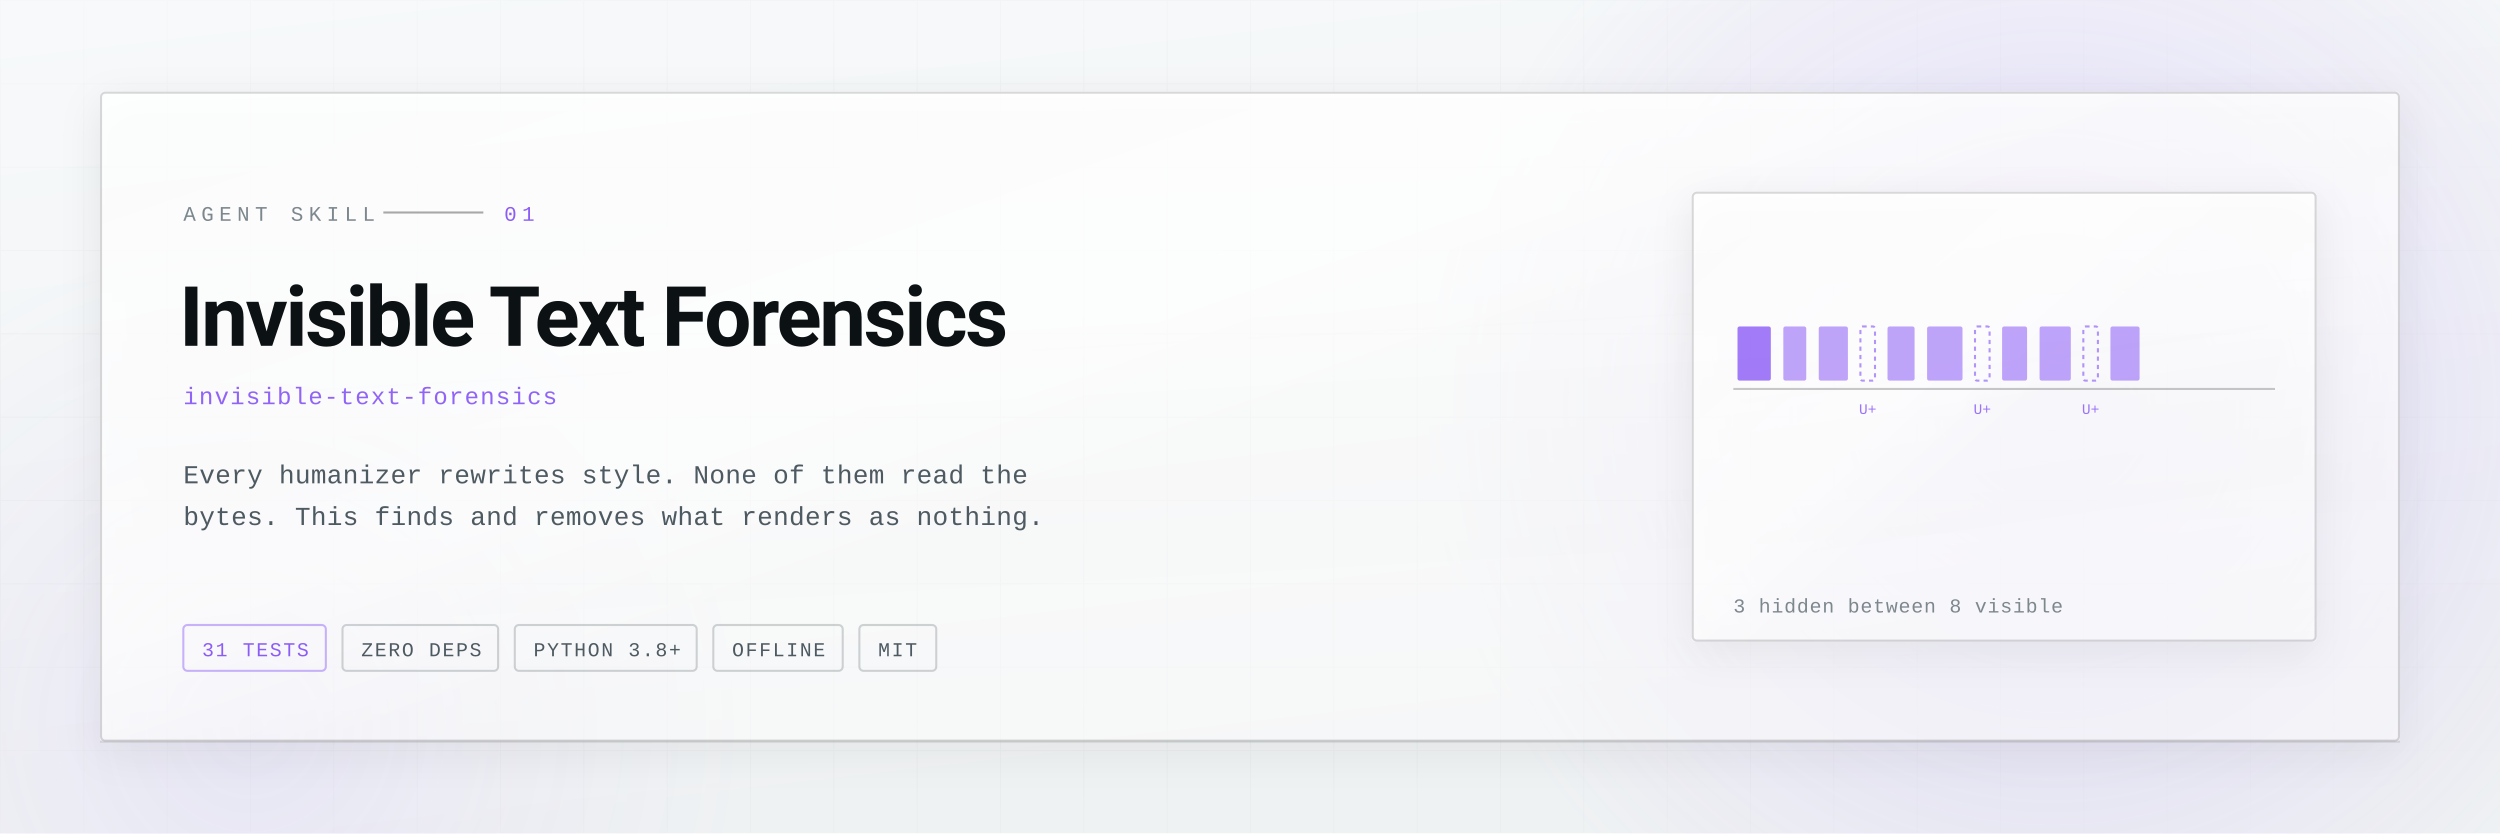
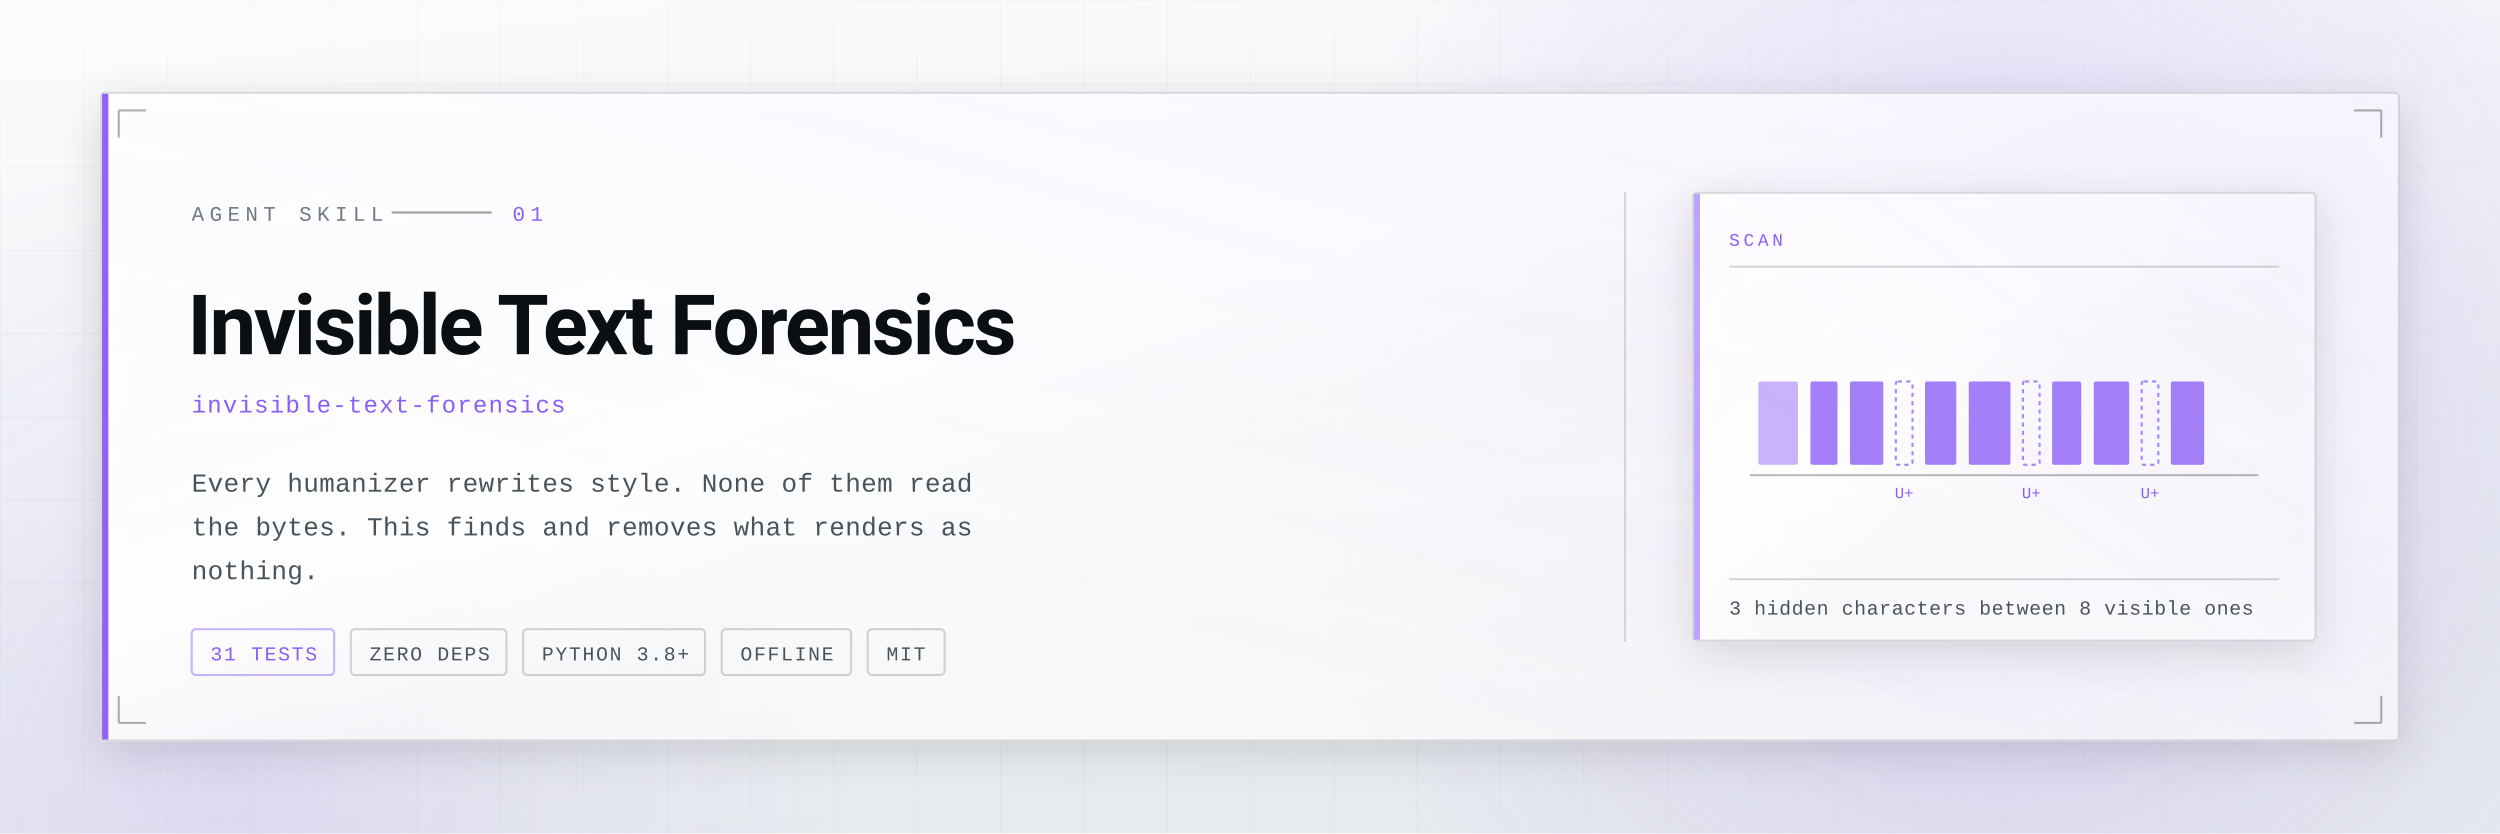
<svg xmlns="http://www.w3.org/2000/svg" width="1200" height="400" viewBox="0 0 1200 400" role="img">
  <defs>
    <linearGradient id="bg1" x1="0" y1="0" x2="0.35" y2="1">
-       <stop offset="0" stop-color="#F7F9FA" />
-       <stop offset="1" stop-color="#EFF2F3" />
+       <stop offset="0" stop-color="#FBFCFD" />
+       <stop offset="1" stop-color="#E7EBEE" />
    </linearGradient>
    <pattern id="grid2" width="40" height="40" patternUnits="userSpaceOnUse">
-       <path d="M 40 0 L 0 0 0 40" fill="none" stroke="#0A0C0E" stroke-opacity="0.050" stroke-width="1" />
+       <path d="M 40 0 L 0 0 0 40" fill="none" stroke="#0A0C0E" stroke-opacity="0.070" stroke-width="1" />
    </pattern>
    <radialGradient id="gmask3" cx="0.42" cy="0.5" r="0.75">
      <stop offset="0" stop-color="#fff" stop-opacity="1" />
      <stop offset="1" stop-color="#fff" stop-opacity="0" />
    </radialGradient>
    <mask id="gmask3m">
      <rect width="1200" height="400" fill="url(#gmask3)" />
    </mask>
    <radialGradient id="glow4" cx="0.5" cy="0.5" r="0.5">
-       <stop offset="0" stop-color="#8B5CF6" stop-opacity="0.260" />
-       <stop offset="0.55" stop-color="#8B5CF6" stop-opacity="0.091" />
+       <stop offset="0" stop-color="#8B5CF6" stop-opacity="0.300" />
+       <stop offset="0.55" stop-color="#8B5CF6" stop-opacity="0.105" />
      <stop offset="1" stop-color="#8B5CF6" stop-opacity="0" />
    </radialGradient>
    <radialGradient id="glow5" cx="0.5" cy="0.5" r="0.5">
-       <stop offset="0" stop-color="#8B5CF6" stop-opacity="0.091" />
-       <stop offset="0.55" stop-color="#8B5CF6" stop-opacity="0.032" />
+       <stop offset="0" stop-color="#8B5CF6" stop-opacity="0.135" />
+       <stop offset="0.55" stop-color="#8B5CF6" stop-opacity="0.047" />
      <stop offset="1" stop-color="#8B5CF6" stop-opacity="0" />
    </radialGradient>
    <linearGradient id="pane6" x1="0" y1="0" x2="0.2" y2="1">
-       <stop offset="0" stop-color="#FFFFFF" stop-opacity="0.820" />
-       <stop offset="1" stop-color="#FFFFFF" stop-opacity="0.550" />
+       <stop offset="0" stop-color="#FFFFFF" stop-opacity="0.950" />
+       <stop offset="1" stop-color="#FFFFFF" stop-opacity="0.740" />
    </linearGradient>
    <filter id="sh7" x="-20%" y="-20%" width="140%" height="160%">
-       <feDropShadow dx="0" dy="6" stdDeviation="10" flood-color="#0A0C0E" flood-opacity="0.100" />
+       <feDropShadow dx="0" dy="6" stdDeviation="10" flood-color="#0A0C0E" flood-opacity="0.160" />
    </filter>
    <linearGradient id="sheen8" x1="0" y1="0" x2="1" y2="0.8">
      <stop offset="0" stop-color="#FFFFFF" stop-opacity="0" />
-       <stop offset="0.42" stop-color="#FFFFFF" stop-opacity="0.495" />
+       <stop offset="0.42" stop-color="#FFFFFF" stop-opacity="0.765" />
      <stop offset="0.56" stop-color="#FFFFFF" stop-opacity="0" />
    </linearGradient>
    <clipPath id="clip9">
      <rect x="48.0" y="44.0" width="1104.0" height="312.0" rx="2" />
    </clipPath>
    <linearGradient id="edge10" x1="0" y1="0" x2="1" y2="0">
      <stop offset="0" stop-color="#FFFFFF" stop-opacity="0" />
-       <stop offset="0.25" stop-color="#FFFFFF" stop-opacity="1.210" />
-       <stop offset="0.75" stop-color="#FFFFFF" stop-opacity="0.440" />
+       <stop offset="0.25" stop-color="#FFFFFF" stop-opacity="1.870" />
+       <stop offset="0.75" stop-color="#FFFFFF" stop-opacity="0.680" />
      <stop offset="1" stop-color="#FFFFFF" stop-opacity="0" />
    </linearGradient>
-     <linearGradient id="pane11" x1="0" y1="0" x2="0.2" y2="1">
-       <stop offset="0" stop-color="#FFFFFF" stop-opacity="0.820" />
-       <stop offset="1" stop-color="#FFFFFF" stop-opacity="0.550" />
+     <linearGradient id="tint11" x1="1" y1="0" x2="0" y2="1">
+       <stop offset="0" stop-color="#8B5CF6" stop-opacity="0.055" />
+       <stop offset="0.7" stop-color="#8B5CF6" stop-opacity="0" />
    </linearGradient>
-     <filter id="sh12" x="-20%" y="-20%" width="140%" height="160%">
-       <feDropShadow dx="0" dy="6" stdDeviation="10" flood-color="#0A0C0E" flood-opacity="0.100" />
+     <linearGradient id="pane12" x1="0" y1="0" x2="0.2" y2="1">
+       <stop offset="0" stop-color="#FFFFFF" stop-opacity="0.950" />
+       <stop offset="1" stop-color="#FFFFFF" stop-opacity="0.740" />
+     </linearGradient>
+     <filter id="sh13" x="-20%" y="-20%" width="140%" height="160%">
+       <feDropShadow dx="0" dy="6" stdDeviation="10" flood-color="#0A0C0E" flood-opacity="0.160" />
    </filter>
-     <linearGradient id="sheen13" x1="0" y1="0" x2="1" y2="0.8">
+     <linearGradient id="sheen14" x1="0" y1="0" x2="1" y2="0.8">
      <stop offset="0" stop-color="#FFFFFF" stop-opacity="0" />
-       <stop offset="0.42" stop-color="#FFFFFF" stop-opacity="0.495" />
+       <stop offset="0.42" stop-color="#FFFFFF" stop-opacity="0.765" />
      <stop offset="0.56" stop-color="#FFFFFF" stop-opacity="0" />
    </linearGradient>
-     <clipPath id="clip14">
+     <clipPath id="clip15">
      <rect x="812.0" y="92.0" width="300.0" height="216.0" rx="2" />
    </clipPath>
-     <linearGradient id="edge15" x1="0" y1="0" x2="1" y2="0">
+     <linearGradient id="edge16" x1="0" y1="0" x2="1" y2="0">
      <stop offset="0" stop-color="#FFFFFF" stop-opacity="0" />
-       <stop offset="0.25" stop-color="#FFFFFF" stop-opacity="1.210" />
-       <stop offset="0.75" stop-color="#FFFFFF" stop-opacity="0.440" />
+       <stop offset="0.25" stop-color="#FFFFFF" stop-opacity="1.870" />
+       <stop offset="0.75" stop-color="#FFFFFF" stop-opacity="0.680" />
      <stop offset="1" stop-color="#FFFFFF" stop-opacity="0" />
+     </linearGradient>
+     <linearGradient id="tint17" x1="1" y1="0" x2="0" y2="1">
+       <stop offset="0" stop-color="#8B5CF6" stop-opacity="0.055" />
+       <stop offset="0.7" stop-color="#8B5CF6" stop-opacity="0" />
    </linearGradient>
  </defs>
  <rect width="1200" height="400" fill="url(#bg1)" />
  <rect width="1200" height="400" fill="url(#grid2)" mask="url(#gmask3m)" />
-   <circle cx="985.0" cy="196.0" r="300.0" fill="url(#glow4)" />
-   <circle cx="120.0" cy="350.0" r="240.0" fill="url(#glow5)" />
+   <circle cx="960.0" cy="200.0" r="340.0" fill="url(#glow4)" />
+   <circle cx="110.0" cy="372.0" r="300.0" fill="url(#glow5)" />
  <rect x="48.0" y="44.0" width="1104.0" height="312.0" rx="2" fill="url(#pane6)" filter="url(#sh7)" />
  <g clip-path="url(#clip9)">
    <rect x="48.0" y="44.0" width="1104.0" height="312.0" fill="url(#sheen8)" />
  </g>
  <rect x="48.0" y="44.0" width="1104.0" height="1" fill="url(#edge10)" />
-   <rect x="48.5" y="44.5" width="1103.0" height="311.0" rx="2" fill="none" stroke="#0A0C0E" stroke-opacity="0.160" stroke-width="1" />
-   <text x="88.0" y="106.0" font-family="ui-monospace, SFMono-Regular, Menlo, Consolas, &quot;Liberation Mono&quot;, monospace" font-size="10.0" font-weight="400" fill="#7C878E" text-anchor="start" letter-spacing="2.60">AGENT SKILL</text>
-   <line x1="184.0" y1="102.0" x2="232.0" y2="102.0" stroke="#0A0C0E" stroke-opacity="0.350" stroke-width="1.0" />
-   <text x="242.0" y="106.0" font-family="ui-monospace, SFMono-Regular, Menlo, Consolas, &quot;Liberation Mono&quot;, monospace" font-size="10.0" font-weight="400" fill="#8B5CF6" text-anchor="start" letter-spacing="2.60">01</text>
-   <text x="86.0" y="166.0" font-family="system-ui, -apple-system, &quot;Segoe UI&quot;, Roboto, Helvetica, Arial, sans-serif" font-size="40.0" font-weight="700" fill="#0C1114" text-anchor="start" letter-spacing="-1.10">Invisible Text Forensics</text>
-   <text x="88.0" y="194.0" font-family="ui-monospace, SFMono-Regular, Menlo, Consolas, &quot;Liberation Mono&quot;, monospace" font-size="11.5" font-weight="400" fill="#8B5CF6" text-anchor="start" letter-spacing="0.60" opacity="0.95">invisible-text-forensics</text>
-   <text x="88.0" y="232.0" font-family="ui-monospace, SFMono-Regular, Menlo, Consolas, &quot;Liberation Mono&quot;, monospace" font-size="12.5" font-weight="400" fill="#4E5A61" text-anchor="start" letter-spacing="0.15">Every humanizer rewrites style. None of them read the</text>
-   <text x="88.0" y="252.0" font-family="ui-monospace, SFMono-Regular, Menlo, Consolas, &quot;Liberation Mono&quot;, monospace" font-size="12.5" font-weight="400" fill="#4E5A61" text-anchor="start" letter-spacing="0.15">bytes. This finds and removes what renders as nothing.</text>
-   <rect x="88.0" y="300.0" width="68.4" height="22" rx="2" fill="none" stroke="#8B5CF6" stroke-opacity="0.450" />
-   <text x="97.0" y="315.0" font-family="ui-monospace, SFMono-Regular, Menlo, Consolas, &quot;Liberation Mono&quot;, monospace" font-size="9.5" font-weight="400" fill="#8B5CF6" text-anchor="start" letter-spacing="0.80">31 TESTS</text>
-   <rect x="164.4" y="300.0" width="74.7" height="22" rx="2" fill="none" stroke="#4E5A61" stroke-opacity="0.256" />
-   <text x="173.4" y="315.0" font-family="ui-monospace, SFMono-Regular, Menlo, Consolas, &quot;Liberation Mono&quot;, monospace" font-size="9.5" font-weight="400" fill="#4E5A61" text-anchor="start" letter-spacing="0.80">ZERO DEPS</text>
-   <rect x="247.1" y="300.0" width="87.3" height="22" rx="2" fill="none" stroke="#4E5A61" stroke-opacity="0.256" />
-   <text x="256.1" y="315.0" font-family="ui-monospace, SFMono-Regular, Menlo, Consolas, &quot;Liberation Mono&quot;, monospace" font-size="9.5" font-weight="400" fill="#4E5A61" text-anchor="start" letter-spacing="0.80">PYTHON 3.8+</text>
-   <rect x="342.4" y="300.0" width="62.1" height="22" rx="2" fill="none" stroke="#4E5A61" stroke-opacity="0.256" />
-   <text x="351.4" y="315.0" font-family="ui-monospace, SFMono-Regular, Menlo, Consolas, &quot;Liberation Mono&quot;, monospace" font-size="9.5" font-weight="400" fill="#4E5A61" text-anchor="start" letter-spacing="0.80">OFFLINE</text>
-   <rect x="412.5" y="300.0" width="36.9" height="22" rx="2" fill="none" stroke="#4E5A61" stroke-opacity="0.256" />
-   <text x="421.5" y="315.0" font-family="ui-monospace, SFMono-Regular, Menlo, Consolas, &quot;Liberation Mono&quot;, monospace" font-size="9.5" font-weight="400" fill="#4E5A61" text-anchor="start" letter-spacing="0.80">MIT</text>
-   <rect x="812.0" y="92.0" width="300.0" height="216.0" rx="2" fill="url(#pane11)" filter="url(#sh12)" />
-   <g clip-path="url(#clip14)">
-     <rect x="812.0" y="92.0" width="300.0" height="216.0" fill="url(#sheen13)" />
+   <rect x="48.0" y="44.0" width="1104.0" height="312.0" rx="2" fill="url(#tint11)" />
+   <rect x="48.5" y="44.5" width="1103.0" height="311.0" rx="2" fill="none" stroke="#0A0C0E" stroke-opacity="0.150" stroke-width="1" />
+   <rect x="49.0" y="45.0" width="3" height="310.0" fill="#8B5CF6" fill-opacity="0.95" />
+   <path d="M 57.0 53.0 h 13.0 M 57.0 53.0 v 13.0" stroke="#0A0C0E" stroke-opacity="0.330" stroke-width="1" />
+   <path d="M 1143.0 53.0 h -13.0 M 1143.0 53.0 v 13.0" stroke="#0A0C0E" stroke-opacity="0.330" stroke-width="1" />
+   <path d="M 57.0 347.0 h 13.0 M 57.0 347.0 v -13.0" stroke="#0A0C0E" stroke-opacity="0.330" stroke-width="1" />
+   <path d="M 1143.0 347.0 h -13.0 M 1143.0 347.0 v -13.0" stroke="#0A0C0E" stroke-opacity="0.330" stroke-width="1" />
+   <text x="92.0" y="106.0" font-family="ui-monospace, SFMono-Regular, Menlo, Consolas, &quot;Liberation Mono&quot;, monospace" font-size="10.0" font-weight="400" fill="#6E7A81" text-anchor="start" letter-spacing="2.60">AGENT SKILL</text>
+   <line x1="188.0" y1="102.0" x2="236.0" y2="102.0" stroke="#0A0C0E" stroke-opacity="0.400" stroke-width="1.0" />
+   <text x="246.0" y="106.0" font-family="ui-monospace, SFMono-Regular, Menlo, Consolas, &quot;Liberation Mono&quot;, monospace" font-size="10.0" font-weight="400" fill="#8B5CF6" text-anchor="start" letter-spacing="2.60">01</text>
+   <text x="90.0" y="170.0" font-family="system-ui, -apple-system, &quot;Segoe UI&quot;, Roboto, Helvetica, Arial, sans-serif" font-size="40.0" font-weight="700" fill="#0A0F13" text-anchor="start" letter-spacing="-1.10">Invisible Text Forensics</text>
+   <text x="92.0" y="198.0" font-family="ui-monospace, SFMono-Regular, Menlo, Consolas, &quot;Liberation Mono&quot;, monospace" font-size="11.5" font-weight="400" fill="#8B5CF6" text-anchor="start" letter-spacing="0.60">invisible-text-forensics</text>
+   <text x="92.0" y="236.0" font-family="ui-monospace, SFMono-Regular, Menlo, Consolas, &quot;Liberation Mono&quot;, monospace" font-size="12.5" font-weight="400" fill="#48545B" text-anchor="start" letter-spacing="0.15">Every humanizer rewrites style. None of them read</text>
+   <text x="92.0" y="257.0" font-family="ui-monospace, SFMono-Regular, Menlo, Consolas, &quot;Liberation Mono&quot;, monospace" font-size="12.5" font-weight="400" fill="#48545B" text-anchor="start" letter-spacing="0.15">the bytes. This finds and removes what renders as</text>
+   <text x="92.0" y="278.0" font-family="ui-monospace, SFMono-Regular, Menlo, Consolas, &quot;Liberation Mono&quot;, monospace" font-size="12.5" font-weight="400" fill="#48545B" text-anchor="start" letter-spacing="0.15">nothing.</text>
+   <rect x="92.0" y="302.0" width="68.4" height="22" rx="2" fill="none" stroke="#8B5CF6" stroke-opacity="0.450" />
+   <text x="101.0" y="317.0" font-family="ui-monospace, SFMono-Regular, Menlo, Consolas, &quot;Liberation Mono&quot;, monospace" font-size="9.5" font-weight="400" fill="#8B5CF6" text-anchor="start" letter-spacing="0.80">31 TESTS</text>
+   <rect x="168.4" y="302.0" width="74.7" height="22" rx="2" fill="none" stroke="#48545B" stroke-opacity="0.240" />
+   <text x="177.4" y="317.0" font-family="ui-monospace, SFMono-Regular, Menlo, Consolas, &quot;Liberation Mono&quot;, monospace" font-size="9.5" font-weight="400" fill="#48545B" text-anchor="start" letter-spacing="0.80">ZERO DEPS</text>
+   <rect x="251.1" y="302.0" width="87.3" height="22" rx="2" fill="none" stroke="#48545B" stroke-opacity="0.240" />
+   <text x="260.1" y="317.0" font-family="ui-monospace, SFMono-Regular, Menlo, Consolas, &quot;Liberation Mono&quot;, monospace" font-size="9.5" font-weight="400" fill="#48545B" text-anchor="start" letter-spacing="0.80">PYTHON 3.8+</text>
+   <rect x="346.4" y="302.0" width="62.1" height="22" rx="2" fill="none" stroke="#48545B" stroke-opacity="0.240" />
+   <text x="355.4" y="317.0" font-family="ui-monospace, SFMono-Regular, Menlo, Consolas, &quot;Liberation Mono&quot;, monospace" font-size="9.5" font-weight="400" fill="#48545B" text-anchor="start" letter-spacing="0.80">OFFLINE</text>
+   <rect x="416.5" y="302.0" width="36.9" height="22" rx="2" fill="none" stroke="#48545B" stroke-opacity="0.240" />
+   <text x="425.5" y="317.0" font-family="ui-monospace, SFMono-Regular, Menlo, Consolas, &quot;Liberation Mono&quot;, monospace" font-size="9.5" font-weight="400" fill="#48545B" text-anchor="start" letter-spacing="0.80">MIT</text>
+   <line x1="780.0" y1="92.0" x2="780.0" y2="308.0" stroke="#0A0C0E" stroke-opacity="0.140" stroke-width="1.0" />
+   <rect x="812.0" y="92.0" width="300.0" height="216.0" rx="2" fill="url(#pane12)" filter="url(#sh13)" />
+   <g clip-path="url(#clip15)">
+     <rect x="812.0" y="92.0" width="300.0" height="216.0" fill="url(#sheen14)" />
  </g>
-   <rect x="812.0" y="92.0" width="300.0" height="1" fill="url(#edge15)" />
-   <rect x="812.5" y="92.5" width="299.0" height="215.0" rx="2" fill="none" stroke="#0A0C0E" stroke-opacity="0.160" stroke-width="1" />
-   <rect x="834.0" y="156.7" width="16.0" height="26.0" rx="1" fill="#8B5CF6" fill-opacity="0.80" />
-   <rect x="856.0" y="156.7" width="11.0" height="26.0" rx="1" fill="#8B5CF6" fill-opacity="0.55" />
-   <rect x="873.0" y="156.7" width="14.0" height="26.0" rx="1" fill="#8B5CF6" fill-opacity="0.55" />
-   <rect x="893.0" y="156.7" width="7.0" height="26.0" rx="1" fill="none" stroke="#8B5CF6" stroke-opacity="0.65" stroke-width="1" stroke-dasharray="2 2" />
-   <text x="896.5" y="198.7" font-family="ui-monospace, SFMono-Regular, Menlo, Consolas, &quot;Liberation Mono&quot;, monospace" font-size="7.0" font-weight="400" fill="#8B5CF6" text-anchor="middle" opacity="0.85">U+</text>
-   <rect x="906.0" y="156.7" width="13.0" height="26.0" rx="1" fill="#8B5CF6" fill-opacity="0.55" />
-   <rect x="925.0" y="156.7" width="17.0" height="26.0" rx="1" fill="#8B5CF6" fill-opacity="0.55" />
-   <rect x="948.0" y="156.7" width="7.0" height="26.0" rx="1" fill="none" stroke="#8B5CF6" stroke-opacity="0.65" stroke-width="1" stroke-dasharray="2 2" />
-   <text x="951.5" y="198.7" font-family="ui-monospace, SFMono-Regular, Menlo, Consolas, &quot;Liberation Mono&quot;, monospace" font-size="7.0" font-weight="400" fill="#8B5CF6" text-anchor="middle" opacity="0.85">U+</text>
-   <rect x="961.0" y="156.7" width="12.0" height="26.0" rx="1" fill="#8B5CF6" fill-opacity="0.55" />
-   <rect x="979.0" y="156.7" width="15.0" height="26.0" rx="1" fill="#8B5CF6" fill-opacity="0.55" />
-   <rect x="1000.0" y="156.7" width="7.0" height="26.0" rx="1" fill="none" stroke="#8B5CF6" stroke-opacity="0.65" stroke-width="1" stroke-dasharray="2 2" />
-   <text x="1003.5" y="198.7" font-family="ui-monospace, SFMono-Regular, Menlo, Consolas, &quot;Liberation Mono&quot;, monospace" font-size="7.0" font-weight="400" fill="#8B5CF6" text-anchor="middle" opacity="0.85">U+</text>
-   <rect x="1013.0" y="156.7" width="14.0" height="26.0" rx="1" fill="#8B5CF6" fill-opacity="0.55" />
-   <line x1="832.0" y1="186.7" x2="1092.0" y2="186.7" stroke="#0A0C0E" stroke-opacity="0.220" stroke-width="1.0" />
-   <text x="832.0" y="294.0" font-family="ui-monospace, SFMono-Regular, Menlo, Consolas, &quot;Liberation Mono&quot;, monospace" font-size="9.5" font-weight="400" fill="#7C878E" text-anchor="start" letter-spacing="0.40">3 hidden between 8 visible</text>
-   <line x1="48.0" y1="356.0" x2="1152.0" y2="356.0" stroke="#0A0C0E" stroke-opacity="0.100" stroke-width="1.0" />
+   <rect x="812.0" y="92.0" width="300.0" height="1" fill="url(#edge16)" />
+   <rect x="812.0" y="92.0" width="300.0" height="216.0" rx="2" fill="url(#tint17)" />
+   <rect x="812.5" y="92.5" width="299.0" height="215.0" rx="2" fill="none" stroke="#0A0C0E" stroke-opacity="0.150" stroke-width="1" />
+   <rect x="813.0" y="93.0" width="3" height="214.0" fill="#8B5CF6" fill-opacity="0.55" />
+   <text x="830.0" y="118.0" font-family="ui-monospace, SFMono-Regular, Menlo, Consolas, &quot;Liberation Mono&quot;, monospace" font-size="8.5" font-weight="400" fill="#8B5CF6" text-anchor="start" letter-spacing="1.80">SCAN</text>
+   <line x1="830.0" y1="128.0" x2="1094.0" y2="128.0" stroke="#0A0C0E" stroke-opacity="0.160" stroke-width="1.0" />
+   <rect x="844.0" y="183.1" width="19.0" height="40.0" rx="1" fill="#8B5CF6" fill-opacity="0.45" />
+   <rect x="869.0" y="183.1" width="13.0" height="40.0" rx="1" fill="#8B5CF6" fill-opacity="0.78" />
+   <rect x="888.0" y="183.1" width="16.0" height="40.0" rx="1" fill="#8B5CF6" fill-opacity="0.78" />
+   <rect x="910.0" y="183.1" width="8.0" height="40.0" rx="1" fill="none" stroke="#8B5CF6" stroke-opacity="0.75" stroke-width="1" stroke-dasharray="2 2" />
+   <text x="914.0" y="239.1" font-family="ui-monospace, SFMono-Regular, Menlo, Consolas, &quot;Liberation Mono&quot;, monospace" font-size="7.5" font-weight="400" fill="#8B5CF6" text-anchor="middle">U+</text>
+   <rect x="924.0" y="183.1" width="15.0" height="40.0" rx="1" fill="#8B5CF6" fill-opacity="0.78" />
+   <rect x="945.0" y="183.1" width="20.0" height="40.0" rx="1" fill="#8B5CF6" fill-opacity="0.78" />
+   <rect x="971.0" y="183.1" width="8.0" height="40.0" rx="1" fill="none" stroke="#8B5CF6" stroke-opacity="0.75" stroke-width="1" stroke-dasharray="2 2" />
+   <text x="975.0" y="239.1" font-family="ui-monospace, SFMono-Regular, Menlo, Consolas, &quot;Liberation Mono&quot;, monospace" font-size="7.5" font-weight="400" fill="#8B5CF6" text-anchor="middle">U+</text>
+   <rect x="985.0" y="183.1" width="14.0" height="40.0" rx="1" fill="#8B5CF6" fill-opacity="0.78" />
+   <rect x="1005.0" y="183.1" width="17.0" height="40.0" rx="1" fill="#8B5CF6" fill-opacity="0.78" />
+   <rect x="1028.0" y="183.1" width="8.0" height="40.0" rx="1" fill="none" stroke="#8B5CF6" stroke-opacity="0.75" stroke-width="1" stroke-dasharray="2 2" />
+   <text x="1032.0" y="239.1" font-family="ui-monospace, SFMono-Regular, Menlo, Consolas, &quot;Liberation Mono&quot;, monospace" font-size="7.5" font-weight="400" fill="#8B5CF6" text-anchor="middle">U+</text>
+   <rect x="1042.0" y="183.1" width="16.0" height="40.0" rx="1" fill="#8B5CF6" fill-opacity="0.78" />
+   <line x1="840.0" y1="228.1" x2="1084.0" y2="228.1" stroke="#0A0C0E" stroke-opacity="0.280" stroke-width="1.0" />
+   <line x1="830.0" y1="278.0" x2="1094.0" y2="278.0" stroke="#0A0C0E" stroke-opacity="0.160" stroke-width="1.0" />
+   <text x="830.0" y="295.0" font-family="ui-monospace, SFMono-Regular, Menlo, Consolas, &quot;Liberation Mono&quot;, monospace" font-size="9.5" font-weight="400" fill="#48545B" text-anchor="start" letter-spacing="0.30">3 hidden characters between 8 visible ones</text>
</svg>
